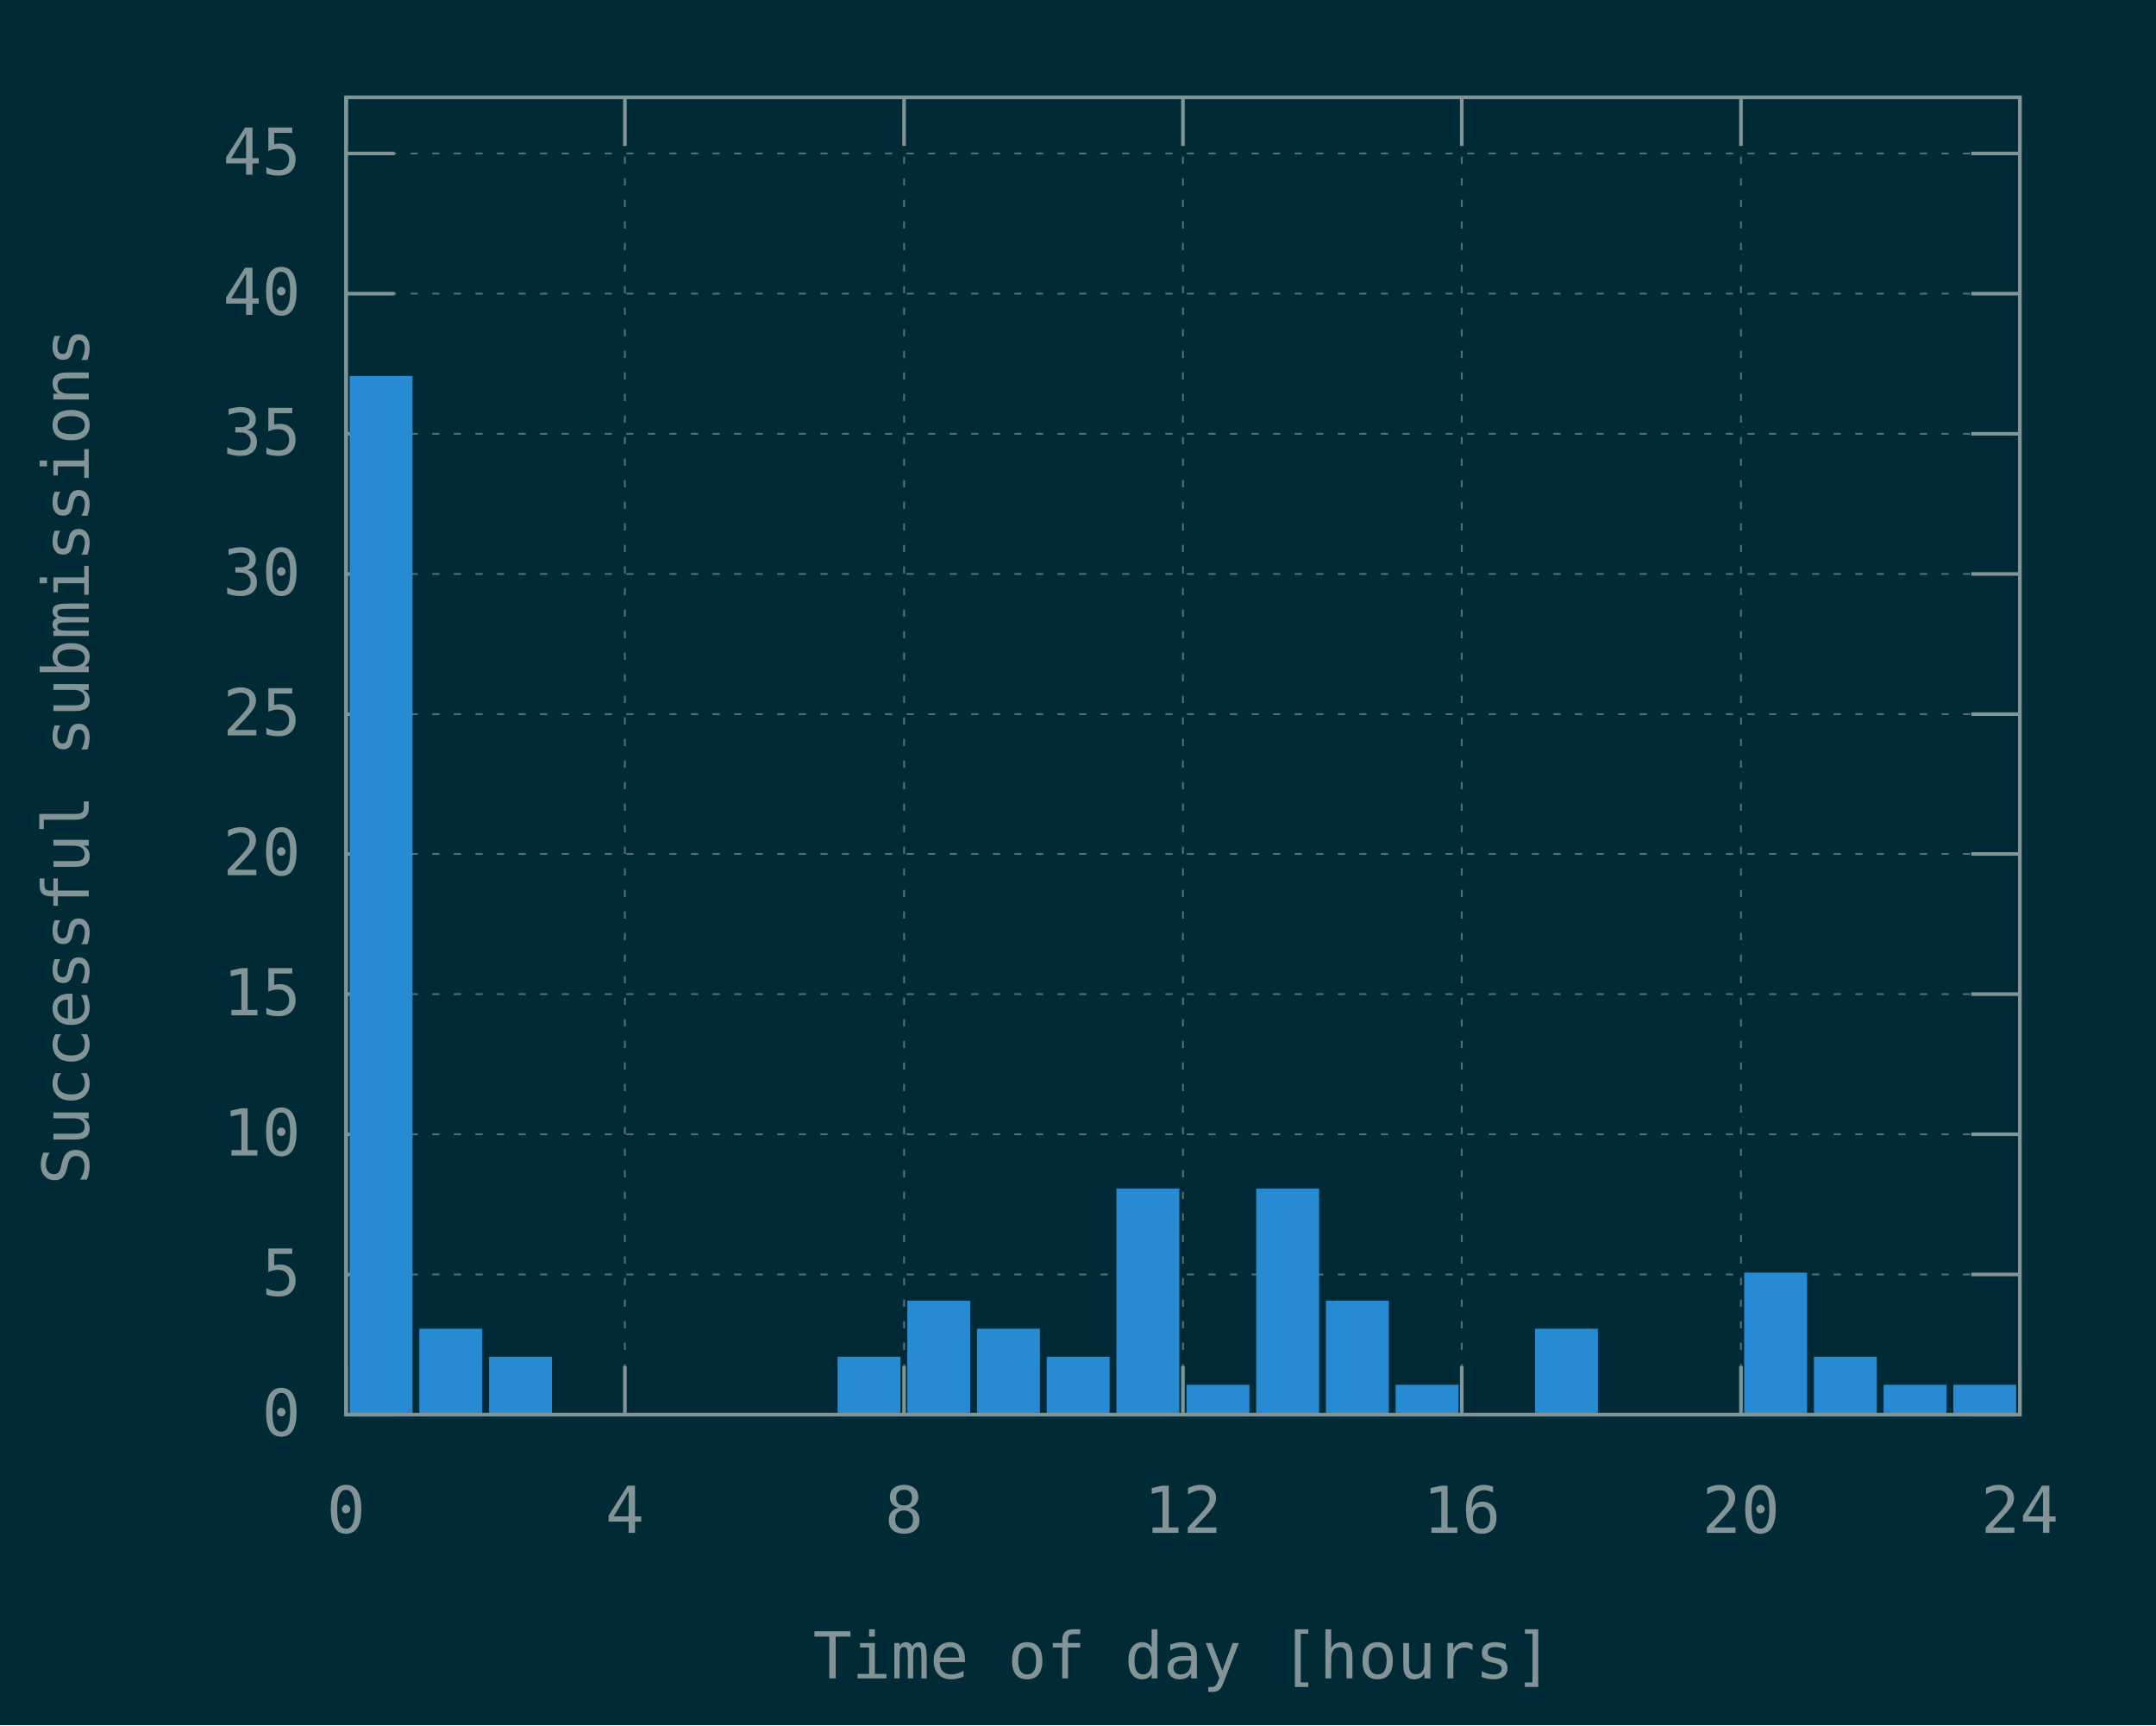
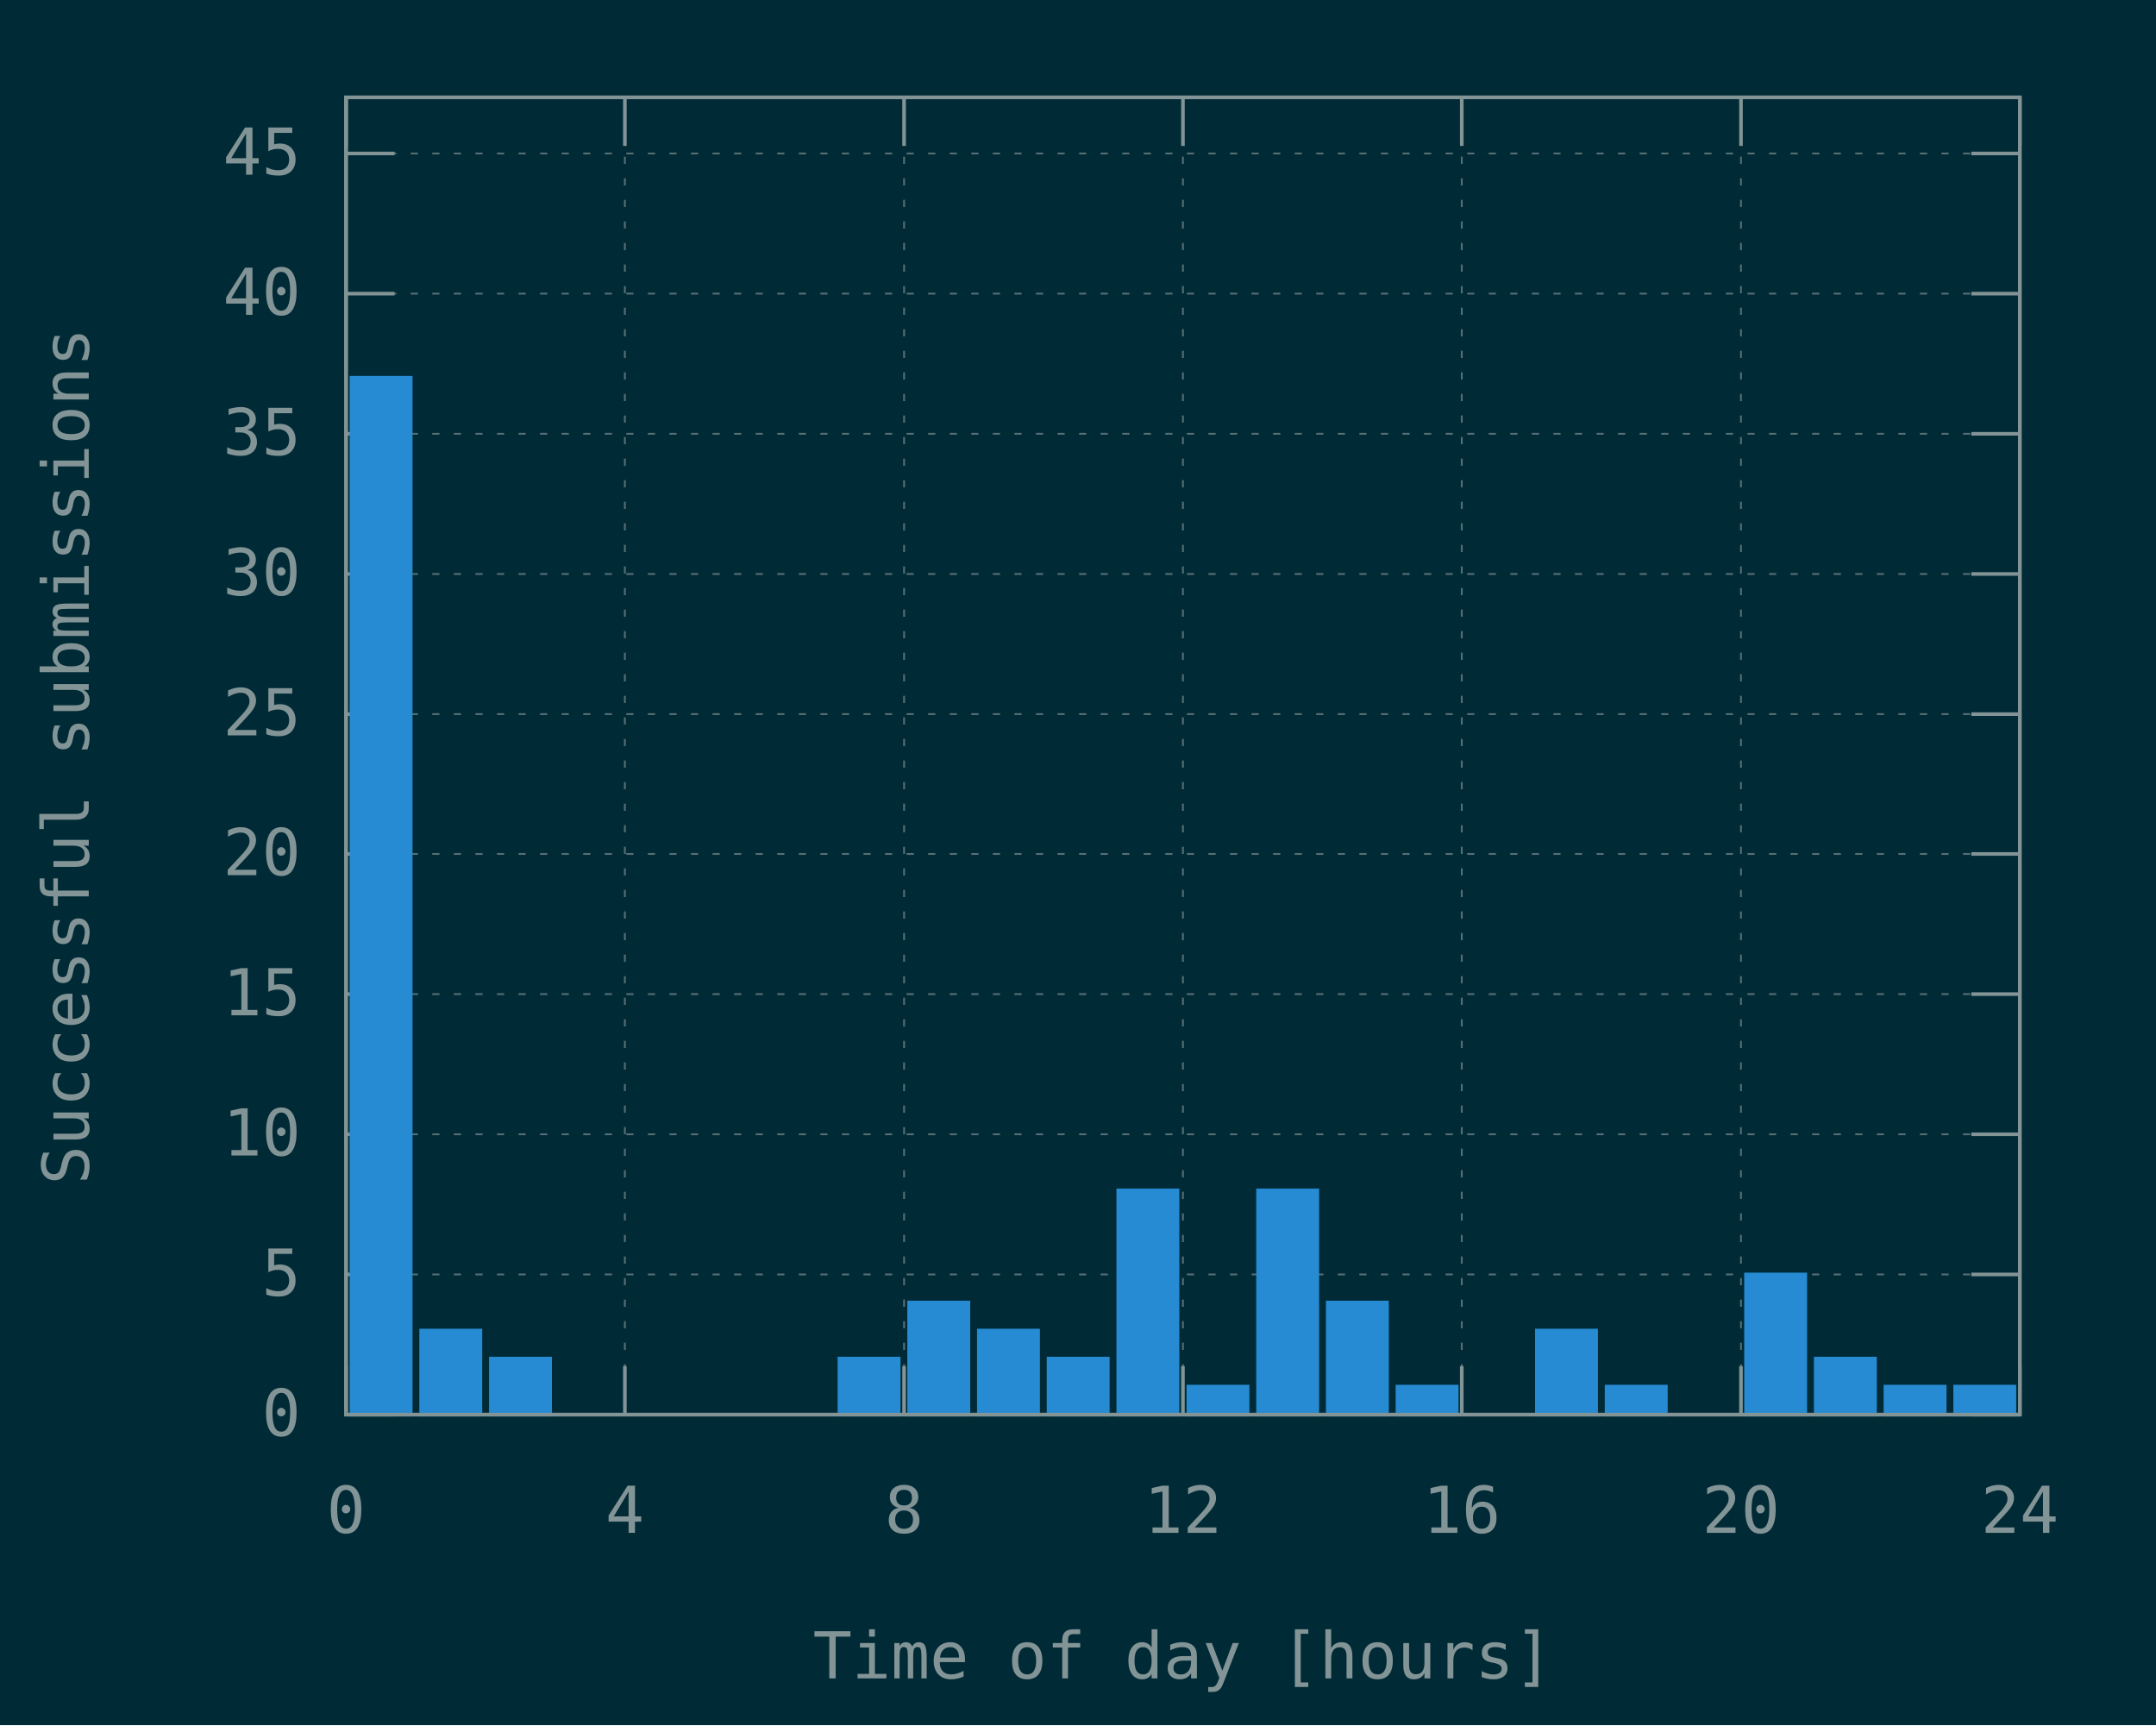
<svg xmlns="http://www.w3.org/2000/svg" xmlns:xlink="http://www.w3.org/1999/xlink" width="600" height="480" viewBox="0 0 600 480">
  <g id="gnuplot_canvas">
    <rect x="0" y="0" width="600" height="480" fill="#002b36" />
    <defs>
      <circle id="gpDot" r="0.5" stroke-width="0.5" stroke="currentColor" />
      <path id="gpPt0" stroke-width="0.148" stroke="currentColor" d="M-1,0 h2 M0,-1 v2" />
      <path id="gpPt1" stroke-width="0.148" stroke="currentColor" d="M-1,-1 L1,1 M1,-1 L-1,1" />
      <path id="gpPt2" stroke-width="0.148" stroke="currentColor" d="M-1,0 L1,0 M0,-1 L0,1 M-1,-1 L1,1 M-1,1 L1,-1" />
      <rect id="gpPt3" stroke-width="0.148" stroke="currentColor" x="-1" y="-1" width="2" height="2" />
      <rect id="gpPt4" stroke-width="0.148" stroke="currentColor" fill="currentColor" x="-1" y="-1" width="2" height="2" />
      <circle id="gpPt5" stroke-width="0.148" stroke="currentColor" cx="0" cy="0" r="1" />
      <use xlink:href="#gpPt5" id="gpPt6" fill="currentColor" stroke="none" />
      <path id="gpPt7" stroke-width="0.148" stroke="currentColor" d="M0,-1.33 L-1.33,0.67 L1.33,0.67 z" />
      <use xlink:href="#gpPt7" id="gpPt8" fill="currentColor" stroke="none" />
      <use xlink:href="#gpPt7" id="gpPt9" stroke="currentColor" transform="rotate(180)" />
      <use xlink:href="#gpPt9" id="gpPt10" fill="currentColor" stroke="none" />
      <use xlink:href="#gpPt3" id="gpPt11" stroke="currentColor" transform="rotate(45)" />
      <use xlink:href="#gpPt11" id="gpPt12" fill="currentColor" stroke="none" />
      <path id="gpPt13" stroke-width="0.148" stroke="currentColor" d="M0,1.330 L1.265,0.411 L0.782,-1.067 L-0.782,-1.076 L-1.265,0.411 z" />
      <use xlink:href="#gpPt13" id="gpPt14" fill="currentColor" stroke="none" />
      <filter id="textbox" filterUnits="objectBoundingBox" x="0" y="0" height="1" width="1">
        <feFlood flood-color="#002B36" flood-opacity="1" result="bgnd" />
        <feComposite in="SourceGraphic" in2="bgnd" operator="atop" />
      </filter>
      <filter id="greybox" filterUnits="objectBoundingBox" x="0" y="0" height="1" width="1">
        <feFlood flood-color="lightgrey" flood-opacity="1" result="grey" />
        <feComposite in="SourceGraphic" in2="grey" operator="atop" />
      </filter>
    </defs>
    <g fill="none" color="#002B36" stroke="currentColor" stroke-width="1.00" stroke-linecap="butt" stroke-linejoin="miter">
</g>
    <g fill="none" color="black" stroke="currentColor" stroke-width="1.00" stroke-linecap="butt" stroke-linejoin="miter">
</g>
    <g fill="none" color="black" stroke="rgb(131, 148, 150)" stroke-width="0.50" stroke-linecap="butt" stroke-linejoin="miter">
</g>
    <g fill="none" color="gray" stroke="currentColor" stroke-width="0.50" stroke-linecap="butt" stroke-linejoin="miter">
      <path stroke="rgb( 88, 110, 117)" stroke-dasharray="2,4" class="gridline" d="M96.3,393.6 L562.1,393.6  " />
    </g>
    <g fill="none" color="gray" stroke="rgb( 88, 110, 117)" stroke-width="1.00" stroke-linecap="butt" stroke-linejoin="miter">
</g>
    <g fill="none" color="black" stroke="currentColor" stroke-width="1.00" stroke-linecap="butt" stroke-linejoin="miter">
      <path stroke="rgb(131, 148, 150)" d="M96.3,393.6 L109.8,393.6 M562.1,393.6 L548.6,393.6  " />
      <g transform="translate(83.7,399.5)" stroke="none" fill="rgb(131,148,150)" font-family="Inconsolata" font-size="18.00" text-anchor="end">
        <text>
          <tspan font-family="Inconsolata"> 0</tspan>
        </text>
      </g>
    </g>
    <g fill="none" color="black" stroke="currentColor" stroke-width="1.00" stroke-linecap="butt" stroke-linejoin="miter">
</g>
    <g fill="none" color="black" stroke="rgb(131, 148, 150)" stroke-width="0.50" stroke-linecap="butt" stroke-linejoin="miter">
</g>
    <g fill="none" color="gray" stroke="currentColor" stroke-width="0.50" stroke-linecap="butt" stroke-linejoin="miter">
      <path stroke="rgb( 88, 110, 117)" stroke-dasharray="2,4" class="gridline" d="M96.3,354.6 L562.1,354.6  " />
    </g>
    <g fill="none" color="gray" stroke="rgb( 88, 110, 117)" stroke-width="1.00" stroke-linecap="butt" stroke-linejoin="miter">
</g>
    <g fill="none" color="black" stroke="currentColor" stroke-width="1.00" stroke-linecap="butt" stroke-linejoin="miter">
      <path stroke="rgb(131, 148, 150)" d="M96.3,354.6 L109.8,354.6 M562.1,354.6 L548.6,354.6  " />
      <g transform="translate(83.7,360.5)" stroke="none" fill="rgb(131,148,150)" font-family="Inconsolata" font-size="18.00" text-anchor="end">
        <text>
          <tspan font-family="Inconsolata"> 5</tspan>
        </text>
      </g>
    </g>
    <g fill="none" color="black" stroke="currentColor" stroke-width="1.00" stroke-linecap="butt" stroke-linejoin="miter">
</g>
    <g fill="none" color="black" stroke="rgb(131, 148, 150)" stroke-width="0.50" stroke-linecap="butt" stroke-linejoin="miter">
</g>
    <g fill="none" color="gray" stroke="currentColor" stroke-width="0.50" stroke-linecap="butt" stroke-linejoin="miter">
      <path stroke="rgb( 88, 110, 117)" stroke-dasharray="2,4" class="gridline" d="M96.3,315.6 L562.1,315.6  " />
    </g>
    <g fill="none" color="gray" stroke="rgb( 88, 110, 117)" stroke-width="1.00" stroke-linecap="butt" stroke-linejoin="miter">
</g>
    <g fill="none" color="black" stroke="currentColor" stroke-width="1.00" stroke-linecap="butt" stroke-linejoin="miter">
      <path stroke="rgb(131, 148, 150)" d="M96.3,315.6 L109.8,315.6 M562.1,315.6 L548.6,315.6  " />
      <g transform="translate(83.7,321.5)" stroke="none" fill="rgb(131,148,150)" font-family="Inconsolata" font-size="18.00" text-anchor="end">
        <text>
          <tspan font-family="Inconsolata"> 10</tspan>
        </text>
      </g>
    </g>
    <g fill="none" color="black" stroke="currentColor" stroke-width="1.00" stroke-linecap="butt" stroke-linejoin="miter">
</g>
    <g fill="none" color="black" stroke="rgb(131, 148, 150)" stroke-width="0.50" stroke-linecap="butt" stroke-linejoin="miter">
</g>
    <g fill="none" color="gray" stroke="currentColor" stroke-width="0.50" stroke-linecap="butt" stroke-linejoin="miter">
      <path stroke="rgb( 88, 110, 117)" stroke-dasharray="2,4" class="gridline" d="M96.3,276.6 L562.1,276.6  " />
    </g>
    <g fill="none" color="gray" stroke="rgb( 88, 110, 117)" stroke-width="1.00" stroke-linecap="butt" stroke-linejoin="miter">
</g>
    <g fill="none" color="black" stroke="currentColor" stroke-width="1.00" stroke-linecap="butt" stroke-linejoin="miter">
      <path stroke="rgb(131, 148, 150)" d="M96.3,276.6 L109.8,276.6 M562.1,276.6 L548.6,276.6  " />
      <g transform="translate(83.7,282.5)" stroke="none" fill="rgb(131,148,150)" font-family="Inconsolata" font-size="18.00" text-anchor="end">
        <text>
          <tspan font-family="Inconsolata"> 15</tspan>
        </text>
      </g>
    </g>
    <g fill="none" color="black" stroke="currentColor" stroke-width="1.00" stroke-linecap="butt" stroke-linejoin="miter">
</g>
    <g fill="none" color="black" stroke="rgb(131, 148, 150)" stroke-width="0.50" stroke-linecap="butt" stroke-linejoin="miter">
</g>
    <g fill="none" color="gray" stroke="currentColor" stroke-width="0.50" stroke-linecap="butt" stroke-linejoin="miter">
      <path stroke="rgb( 88, 110, 117)" stroke-dasharray="2,4" class="gridline" d="M96.3,237.6 L562.1,237.6  " />
    </g>
    <g fill="none" color="gray" stroke="rgb( 88, 110, 117)" stroke-width="1.00" stroke-linecap="butt" stroke-linejoin="miter">
</g>
    <g fill="none" color="black" stroke="currentColor" stroke-width="1.00" stroke-linecap="butt" stroke-linejoin="miter">
      <path stroke="rgb(131, 148, 150)" d="M96.3,237.6 L109.8,237.6 M562.1,237.6 L548.6,237.6  " />
      <g transform="translate(83.7,243.5)" stroke="none" fill="rgb(131,148,150)" font-family="Inconsolata" font-size="18.00" text-anchor="end">
        <text>
          <tspan font-family="Inconsolata"> 20</tspan>
        </text>
      </g>
    </g>
    <g fill="none" color="black" stroke="currentColor" stroke-width="1.00" stroke-linecap="butt" stroke-linejoin="miter">
</g>
    <g fill="none" color="black" stroke="rgb(131, 148, 150)" stroke-width="0.50" stroke-linecap="butt" stroke-linejoin="miter">
</g>
    <g fill="none" color="gray" stroke="currentColor" stroke-width="0.50" stroke-linecap="butt" stroke-linejoin="miter">
      <path stroke="rgb( 88, 110, 117)" stroke-dasharray="2,4" class="gridline" d="M96.3,198.7 L562.1,198.7  " />
    </g>
    <g fill="none" color="gray" stroke="rgb( 88, 110, 117)" stroke-width="1.00" stroke-linecap="butt" stroke-linejoin="miter">
</g>
    <g fill="none" color="black" stroke="currentColor" stroke-width="1.00" stroke-linecap="butt" stroke-linejoin="miter">
      <path stroke="rgb(131, 148, 150)" d="M96.3,198.7 L109.8,198.7 M562.1,198.7 L548.6,198.7  " />
      <g transform="translate(83.7,204.6)" stroke="none" fill="rgb(131,148,150)" font-family="Inconsolata" font-size="18.00" text-anchor="end">
        <text>
          <tspan font-family="Inconsolata"> 25</tspan>
        </text>
      </g>
    </g>
    <g fill="none" color="black" stroke="currentColor" stroke-width="1.00" stroke-linecap="butt" stroke-linejoin="miter">
</g>
    <g fill="none" color="black" stroke="rgb(131, 148, 150)" stroke-width="0.50" stroke-linecap="butt" stroke-linejoin="miter">
</g>
    <g fill="none" color="gray" stroke="currentColor" stroke-width="0.50" stroke-linecap="butt" stroke-linejoin="miter">
      <path stroke="rgb( 88, 110, 117)" stroke-dasharray="2,4" class="gridline" d="M96.3,159.7 L562.1,159.7  " />
    </g>
    <g fill="none" color="gray" stroke="rgb( 88, 110, 117)" stroke-width="1.00" stroke-linecap="butt" stroke-linejoin="miter">
</g>
    <g fill="none" color="black" stroke="currentColor" stroke-width="1.00" stroke-linecap="butt" stroke-linejoin="miter">
      <path stroke="rgb(131, 148, 150)" d="M96.3,159.7 L109.8,159.7 M562.1,159.7 L548.6,159.7  " />
      <g transform="translate(83.7,165.6)" stroke="none" fill="rgb(131,148,150)" font-family="Inconsolata" font-size="18.00" text-anchor="end">
        <text>
          <tspan font-family="Inconsolata"> 30</tspan>
        </text>
      </g>
    </g>
    <g fill="none" color="black" stroke="currentColor" stroke-width="1.00" stroke-linecap="butt" stroke-linejoin="miter">
</g>
    <g fill="none" color="black" stroke="rgb(131, 148, 150)" stroke-width="0.50" stroke-linecap="butt" stroke-linejoin="miter">
</g>
    <g fill="none" color="gray" stroke="currentColor" stroke-width="0.50" stroke-linecap="butt" stroke-linejoin="miter">
      <path stroke="rgb( 88, 110, 117)" stroke-dasharray="2,4" class="gridline" d="M96.3,120.7 L562.1,120.7  " />
    </g>
    <g fill="none" color="gray" stroke="rgb( 88, 110, 117)" stroke-width="1.00" stroke-linecap="butt" stroke-linejoin="miter">
</g>
    <g fill="none" color="black" stroke="currentColor" stroke-width="1.00" stroke-linecap="butt" stroke-linejoin="miter">
      <path stroke="rgb(131, 148, 150)" d="M96.3,120.7 L109.8,120.7 M562.1,120.7 L548.6,120.7  " />
      <g transform="translate(83.7,126.6)" stroke="none" fill="rgb(131,148,150)" font-family="Inconsolata" font-size="18.00" text-anchor="end">
        <text>
          <tspan font-family="Inconsolata"> 35</tspan>
        </text>
      </g>
    </g>
    <g fill="none" color="black" stroke="currentColor" stroke-width="1.00" stroke-linecap="butt" stroke-linejoin="miter">
</g>
    <g fill="none" color="black" stroke="rgb(131, 148, 150)" stroke-width="0.50" stroke-linecap="butt" stroke-linejoin="miter">
</g>
    <g fill="none" color="gray" stroke="currentColor" stroke-width="0.50" stroke-linecap="butt" stroke-linejoin="miter">
      <path stroke="rgb( 88, 110, 117)" stroke-dasharray="2,4" class="gridline" d="M96.3,81.7 L562.1,81.7  " />
    </g>
    <g fill="none" color="gray" stroke="rgb( 88, 110, 117)" stroke-width="1.00" stroke-linecap="butt" stroke-linejoin="miter">
</g>
    <g fill="none" color="black" stroke="currentColor" stroke-width="1.00" stroke-linecap="butt" stroke-linejoin="miter">
      <path stroke="rgb(131, 148, 150)" d="M96.3,81.7 L109.8,81.7 M562.1,81.7 L548.6,81.7  " />
      <g transform="translate(83.7,87.6)" stroke="none" fill="rgb(131,148,150)" font-family="Inconsolata" font-size="18.00" text-anchor="end">
        <text>
          <tspan font-family="Inconsolata"> 40</tspan>
        </text>
      </g>
    </g>
    <g fill="none" color="black" stroke="currentColor" stroke-width="1.00" stroke-linecap="butt" stroke-linejoin="miter">
</g>
    <g fill="none" color="black" stroke="rgb(131, 148, 150)" stroke-width="0.50" stroke-linecap="butt" stroke-linejoin="miter">
</g>
    <g fill="none" color="gray" stroke="currentColor" stroke-width="0.50" stroke-linecap="butt" stroke-linejoin="miter">
      <path stroke="rgb( 88, 110, 117)" stroke-dasharray="2,4" class="gridline" d="M96.3,42.7 L562.1,42.7  " />
    </g>
    <g fill="none" color="gray" stroke="rgb( 88, 110, 117)" stroke-width="1.00" stroke-linecap="butt" stroke-linejoin="miter">
</g>
    <g fill="none" color="black" stroke="currentColor" stroke-width="1.00" stroke-linecap="butt" stroke-linejoin="miter">
      <path stroke="rgb(131, 148, 150)" d="M96.3,42.7 L109.8,42.7 M562.1,42.7 L548.6,42.7  " />
      <g transform="translate(83.7,48.6)" stroke="none" fill="rgb(131,148,150)" font-family="Inconsolata" font-size="18.00" text-anchor="end">
        <text>
          <tspan font-family="Inconsolata"> 45</tspan>
        </text>
      </g>
    </g>
    <g fill="none" color="black" stroke="currentColor" stroke-width="1.00" stroke-linecap="butt" stroke-linejoin="miter">
</g>
    <g fill="none" color="black" stroke="rgb(131, 148, 150)" stroke-width="0.50" stroke-linecap="butt" stroke-linejoin="miter">
</g>
    <g fill="none" color="gray" stroke="currentColor" stroke-width="0.50" stroke-linecap="butt" stroke-linejoin="miter">
      <path stroke="rgb( 88, 110, 117)" stroke-dasharray="2,4" class="gridline" d="M96.3,393.6 L96.3,27.1  " />
    </g>
    <g fill="none" color="gray" stroke="rgb( 88, 110, 117)" stroke-width="1.00" stroke-linecap="butt" stroke-linejoin="miter">
</g>
    <g fill="none" color="black" stroke="currentColor" stroke-width="1.00" stroke-linecap="butt" stroke-linejoin="miter">
      <path stroke="rgb(131, 148, 150)" d="M96.3,393.6 L96.3,380.1 M96.3,27.1 L96.3,40.6  " />
      <g transform="translate(96.3,426.5)" stroke="none" fill="rgb(131,148,150)" font-family="Inconsolata" font-size="18.00" text-anchor="middle">
        <text>
          <tspan font-family="Inconsolata"> 0</tspan>
        </text>
      </g>
    </g>
    <g fill="none" color="black" stroke="currentColor" stroke-width="1.00" stroke-linecap="butt" stroke-linejoin="miter">
</g>
    <g fill="none" color="black" stroke="rgb(131, 148, 150)" stroke-width="0.50" stroke-linecap="butt" stroke-linejoin="miter">
</g>
    <g fill="none" color="gray" stroke="currentColor" stroke-width="0.50" stroke-linecap="butt" stroke-linejoin="miter">
      <path stroke="rgb( 88, 110, 117)" stroke-dasharray="2,4" class="gridline" d="M173.9,393.6 L173.9,27.1  " />
    </g>
    <g fill="none" color="gray" stroke="rgb( 88, 110, 117)" stroke-width="1.00" stroke-linecap="butt" stroke-linejoin="miter">
</g>
    <g fill="none" color="black" stroke="currentColor" stroke-width="1.00" stroke-linecap="butt" stroke-linejoin="miter">
      <path stroke="rgb(131, 148, 150)" d="M173.9,393.6 L173.9,380.1 M173.9,27.1 L173.9,40.6  " />
      <g transform="translate(173.9,426.5)" stroke="none" fill="rgb(131,148,150)" font-family="Inconsolata" font-size="18.00" text-anchor="middle">
        <text>
          <tspan font-family="Inconsolata"> 4</tspan>
        </text>
      </g>
    </g>
    <g fill="none" color="black" stroke="currentColor" stroke-width="1.00" stroke-linecap="butt" stroke-linejoin="miter">
</g>
    <g fill="none" color="black" stroke="rgb(131, 148, 150)" stroke-width="0.50" stroke-linecap="butt" stroke-linejoin="miter">
</g>
    <g fill="none" color="gray" stroke="currentColor" stroke-width="0.50" stroke-linecap="butt" stroke-linejoin="miter">
      <path stroke="rgb( 88, 110, 117)" stroke-dasharray="2,4" class="gridline" d="M251.6,393.6 L251.6,27.1  " />
    </g>
    <g fill="none" color="gray" stroke="rgb( 88, 110, 117)" stroke-width="1.00" stroke-linecap="butt" stroke-linejoin="miter">
</g>
    <g fill="none" color="black" stroke="currentColor" stroke-width="1.00" stroke-linecap="butt" stroke-linejoin="miter">
      <path stroke="rgb(131, 148, 150)" d="M251.6,393.6 L251.6,380.1 M251.6,27.1 L251.6,40.6  " />
      <g transform="translate(251.6,426.5)" stroke="none" fill="rgb(131,148,150)" font-family="Inconsolata" font-size="18.00" text-anchor="middle">
        <text>
          <tspan font-family="Inconsolata"> 8</tspan>
        </text>
      </g>
    </g>
    <g fill="none" color="black" stroke="currentColor" stroke-width="1.00" stroke-linecap="butt" stroke-linejoin="miter">
</g>
    <g fill="none" color="black" stroke="rgb(131, 148, 150)" stroke-width="0.50" stroke-linecap="butt" stroke-linejoin="miter">
</g>
    <g fill="none" color="gray" stroke="currentColor" stroke-width="0.50" stroke-linecap="butt" stroke-linejoin="miter">
      <path stroke="rgb( 88, 110, 117)" stroke-dasharray="2,4" class="gridline" d="M329.2,393.6 L329.2,27.1  " />
    </g>
    <g fill="none" color="gray" stroke="rgb( 88, 110, 117)" stroke-width="1.00" stroke-linecap="butt" stroke-linejoin="miter">
</g>
    <g fill="none" color="black" stroke="currentColor" stroke-width="1.00" stroke-linecap="butt" stroke-linejoin="miter">
      <path stroke="rgb(131, 148, 150)" d="M329.2,393.6 L329.2,380.1 M329.2,27.1 L329.2,40.6  " />
      <g transform="translate(329.2,426.5)" stroke="none" fill="rgb(131,148,150)" font-family="Inconsolata" font-size="18.00" text-anchor="middle">
        <text>
          <tspan font-family="Inconsolata"> 12</tspan>
        </text>
      </g>
    </g>
    <g fill="none" color="black" stroke="currentColor" stroke-width="1.00" stroke-linecap="butt" stroke-linejoin="miter">
</g>
    <g fill="none" color="black" stroke="rgb(131, 148, 150)" stroke-width="0.50" stroke-linecap="butt" stroke-linejoin="miter">
</g>
    <g fill="none" color="gray" stroke="currentColor" stroke-width="0.50" stroke-linecap="butt" stroke-linejoin="miter">
      <path stroke="rgb( 88, 110, 117)" stroke-dasharray="2,4" class="gridline" d="M406.8,393.6 L406.8,27.1  " />
    </g>
    <g fill="none" color="gray" stroke="rgb( 88, 110, 117)" stroke-width="1.00" stroke-linecap="butt" stroke-linejoin="miter">
</g>
    <g fill="none" color="black" stroke="currentColor" stroke-width="1.00" stroke-linecap="butt" stroke-linejoin="miter">
      <path stroke="rgb(131, 148, 150)" d="M406.8,393.6 L406.8,380.1 M406.8,27.1 L406.8,40.6  " />
      <g transform="translate(406.8,426.5)" stroke="none" fill="rgb(131,148,150)" font-family="Inconsolata" font-size="18.00" text-anchor="middle">
        <text>
          <tspan font-family="Inconsolata"> 16</tspan>
        </text>
      </g>
    </g>
    <g fill="none" color="black" stroke="currentColor" stroke-width="1.00" stroke-linecap="butt" stroke-linejoin="miter">
</g>
    <g fill="none" color="black" stroke="rgb(131, 148, 150)" stroke-width="0.50" stroke-linecap="butt" stroke-linejoin="miter">
</g>
    <g fill="none" color="gray" stroke="currentColor" stroke-width="0.50" stroke-linecap="butt" stroke-linejoin="miter">
      <path stroke="rgb( 88, 110, 117)" stroke-dasharray="2,4" class="gridline" d="M484.5,393.6 L484.5,40.6 L484.5,27.1  " />
    </g>
    <g fill="none" color="gray" stroke="rgb( 88, 110, 117)" stroke-width="1.00" stroke-linecap="butt" stroke-linejoin="miter">
</g>
    <g fill="none" color="black" stroke="currentColor" stroke-width="1.00" stroke-linecap="butt" stroke-linejoin="miter">
      <path stroke="rgb(131, 148, 150)" d="M484.5,393.6 L484.5,380.1 M484.5,27.1 L484.5,40.6  " />
      <g transform="translate(484.5,426.5)" stroke="none" fill="rgb(131,148,150)" font-family="Inconsolata" font-size="18.00" text-anchor="middle">
        <text>
          <tspan font-family="Inconsolata"> 20</tspan>
        </text>
      </g>
    </g>
    <g fill="none" color="black" stroke="currentColor" stroke-width="1.00" stroke-linecap="butt" stroke-linejoin="miter">
</g>
    <g fill="none" color="black" stroke="rgb(131, 148, 150)" stroke-width="0.50" stroke-linecap="butt" stroke-linejoin="miter">
</g>
    <g fill="none" color="gray" stroke="currentColor" stroke-width="0.50" stroke-linecap="butt" stroke-linejoin="miter">
      <path stroke="rgb( 88, 110, 117)" stroke-dasharray="2,4" class="gridline" d="M562.1,393.6 L562.1,27.1  " />
    </g>
    <g fill="none" color="gray" stroke="rgb( 88, 110, 117)" stroke-width="1.00" stroke-linecap="butt" stroke-linejoin="miter">
</g>
    <g fill="none" color="black" stroke="currentColor" stroke-width="1.00" stroke-linecap="butt" stroke-linejoin="miter">
      <path stroke="rgb(131, 148, 150)" d="M562.1,393.6 L562.1,380.1 M562.1,27.1 L562.1,40.6  " />
      <g transform="translate(562.1,426.5)" stroke="none" fill="rgb(131,148,150)" font-family="Inconsolata" font-size="18.00" text-anchor="middle">
        <text>
          <tspan font-family="Inconsolata"> 24</tspan>
        </text>
      </g>
    </g>
    <g fill="none" color="black" stroke="currentColor" stroke-width="1.00" stroke-linecap="butt" stroke-linejoin="miter">
</g>
    <g fill="none" color="black" stroke="currentColor" stroke-width="1.00" stroke-linecap="butt" stroke-linejoin="miter">
      <path stroke="rgb(131, 148, 150)" d="M96.3,27.1 L96.3,393.6 L562.1,393.6 L562.1,27.1 L96.3,27.1 Z  " />
    </g>
    <g fill="none" color="black" stroke="currentColor" stroke-width="1.00" stroke-linecap="butt" stroke-linejoin="miter">
      <g transform="translate(24.7,210.4) rotate(270)" stroke="none" fill="rgb(131,148,150)" font-family="Inconsolata" font-size="18.00" text-anchor="middle">
        <text>
          <tspan font-family="Inconsolata">Successful submissions</tspan>
        </text>
      </g>
    </g>
    <g fill="none" color="black" stroke="currentColor" stroke-width="1.00" stroke-linecap="butt" stroke-linejoin="miter">
      <g transform="translate(329.2,467.0)" stroke="none" fill="rgb(131,148,150)" font-family="Inconsolata" font-size="18.00" text-anchor="middle">
        <text>
          <tspan font-family="Inconsolata">Time of day [hours]</tspan>
        </text>
      </g>
    </g>
    <g fill="none" color="black" stroke="currentColor" stroke-width="1.00" stroke-linecap="butt" stroke-linejoin="miter">
</g>
    <g id="gnuplot_plot_1">
      <g fill="none" color="black" stroke="currentColor" stroke-width="1.00" stroke-linecap="butt" stroke-linejoin="miter">
        <g stroke="none" shape-rendering="crispEdges">
          <polygon fill="rgb( 38, 139, 210)" points="97.8,393.6 114.4,393.6 114.4,105.0 97.8,105.0 " />
        </g>
        <path stroke="rgb( 38, 139, 210)" d="M97.8,393.6 L97.8,105.1 L114.3,105.1 L114.3,393.6 L97.8,393.6 Z  " />
        <g stroke="none" shape-rendering="crispEdges">
          <polygon fill="rgb( 38, 139, 210)" points="117.2,393.6 133.8,393.6 133.8,370.1 117.2,370.1 " />
        </g>
        <path stroke="rgb( 38, 139, 210)" d="M117.2,393.6 L117.2,370.2 L133.7,370.2 L133.7,393.6 L117.2,393.6 Z  " />
        <g stroke="none" shape-rendering="crispEdges">
          <polygon fill="rgb( 38, 139, 210)" points="136.6,393.6 153.2,393.6 153.2,377.9 136.6,377.9 " />
        </g>
        <path stroke="rgb( 38, 139, 210)" d="M136.6,393.6 L136.6,378.0 L153.1,378.0 L153.1,393.6 L136.6,393.6 Z  " />
        <g stroke="none" shape-rendering="crispEdges">
          <polygon fill="rgb( 38, 139, 210)" points="233.6,393.6 250.2,393.6 250.2,377.9 233.6,377.9 " />
        </g>
        <path stroke="rgb( 38, 139, 210)" d="M233.6,393.6 L233.6,378.0 L250.1,378.0 L250.1,393.6 L233.6,393.6 Z  " />
        <g stroke="none" shape-rendering="crispEdges">
          <polygon fill="rgb( 38, 139, 210)" points="253.0,393.6 269.6,393.6 269.6,362.3 253.0,362.3 " />
        </g>
        <path stroke="rgb( 38, 139, 210)" d="M253.0,393.6 L253.0,362.4 L269.5,362.4 L269.5,393.6 L253.0,393.6 Z  " />
        <g stroke="none" shape-rendering="crispEdges">
          <polygon fill="rgb( 38, 139, 210)" points="272.4,393.6 289.0,393.6 289.0,370.1 272.4,370.1 " />
        </g>
        <path stroke="rgb( 38, 139, 210)" d="M272.4,393.6 L272.4,370.2 L288.9,370.2 L288.9,393.6 L272.4,393.6 Z  " />
        <g stroke="none" shape-rendering="crispEdges">
          <polygon fill="rgb( 38, 139, 210)" points="291.8,393.6 308.4,393.6 308.4,377.9 291.8,377.9 " />
        </g>
        <path stroke="rgb( 38, 139, 210)" d="M291.8,393.6 L291.8,378.0 L308.3,378.0 L308.3,393.6 L291.8,393.6 Z  " />
        <g stroke="none" shape-rendering="crispEdges">
          <polygon fill="rgb( 38, 139, 210)" points="311.2,393.6 327.8,393.6 327.8,331.1 311.2,331.1 " />
        </g>
        <path stroke="rgb( 38, 139, 210)" d="M311.2,393.6 L311.2,331.2 L327.7,331.2 L327.7,393.6 L311.2,393.6 Z  " />
        <g stroke="none" shape-rendering="crispEdges">
          <polygon fill="rgb( 38, 139, 210)" points="330.7,393.6 347.3,393.6 347.3,385.7 330.7,385.7 " />
        </g>
        <path stroke="rgb( 38, 139, 210)" d="M330.7,393.6 L330.7,385.8 L347.2,385.8 L347.2,393.6 L330.7,393.6 Z  " />
        <g stroke="none" shape-rendering="crispEdges">
          <polygon fill="rgb( 38, 139, 210)" points="350.1,393.6 366.7,393.6 366.7,331.1 350.1,331.1 " />
        </g>
        <path stroke="rgb( 38, 139, 210)" d="M350.1,393.6 L350.1,331.2 L366.6,331.2 L366.6,393.6 L350.1,393.6 Z  " />
        <g stroke="none" shape-rendering="crispEdges">
          <polygon fill="rgb( 38, 139, 210)" points="369.5,393.6 386.1,393.6 386.1,362.3 369.5,362.3 " />
        </g>
        <path stroke="rgb( 38, 139, 210)" d="M369.5,393.6 L369.5,362.4 L386.0,362.4 L386.0,393.6 L369.5,393.6 Z  " />
        <g stroke="none" shape-rendering="crispEdges">
          <polygon fill="rgb( 38, 139, 210)" points="388.9,393.6 405.5,393.6 405.5,385.7 388.9,385.7 " />
        </g>
        <path stroke="rgb( 38, 139, 210)" d="M388.9,393.6 L388.9,385.8 L405.4,385.8 L405.4,393.6 L388.9,393.6 Z  " />
        <g stroke="none" shape-rendering="crispEdges">
          <polygon fill="rgb( 38, 139, 210)" points="427.7,393.6 444.3,393.6 444.3,370.1 427.7,370.1 " />
        </g>
        <path stroke="rgb( 38, 139, 210)" d="M427.7,393.6 L427.7,370.2 L444.2,370.2 L444.2,393.6 L427.7,393.6 Z  " />
        <g stroke="none" shape-rendering="crispEdges">
+           <polygon fill="rgb( 38, 139, 210)" points="447.1,393.6 463.7,393.6 463.7,385.7 447.1,385.7 " />
+         </g>
+         <path stroke="rgb( 38, 139, 210)" d="M447.1,393.6 L447.1,385.8 L463.6,385.8 L463.6,393.6 L447.1,393.6 Z  " />
+         <g stroke="none" shape-rendering="crispEdges">
          <polygon fill="rgb( 38, 139, 210)" points="485.9,393.6 502.5,393.6 502.5,354.5 485.9,354.5 " />
        </g>
        <path stroke="rgb( 38, 139, 210)" d="M485.9,393.6 L485.9,354.6 L502.4,354.6 L502.4,393.6 L485.9,393.6 Z  " />
        <g stroke="none" shape-rendering="crispEdges">
          <polygon fill="rgb( 38, 139, 210)" points="505.3,393.6 521.9,393.6 521.9,377.9 505.3,377.9 " />
        </g>
        <path stroke="rgb( 38, 139, 210)" d="M505.3,393.6 L505.3,378.0 L521.8,378.0 L521.8,393.6 L505.3,393.6 Z  " />
        <g stroke="none" shape-rendering="crispEdges">
          <polygon fill="rgb( 38, 139, 210)" points="524.7,393.6 541.3,393.6 541.3,385.7 524.7,385.7 " />
        </g>
        <path stroke="rgb( 38, 139, 210)" d="M524.7,393.6 L524.7,385.8 L541.2,385.8 L541.2,393.6 L524.7,393.6 Z  " />
        <g stroke="none" shape-rendering="crispEdges">
          <polygon fill="rgb( 38, 139, 210)" points="544.1,393.6 560.7,393.6 560.7,385.7 544.1,385.7 " />
        </g>
        <path stroke="rgb( 38, 139, 210)" d="M544.1,393.6 L544.1,385.8 L560.6,385.8 L560.6,393.6 L544.1,393.6 Z  " />
      </g>
    </g>
    <g fill="none" color="#002B36" stroke="rgb( 38, 139, 210)" stroke-width="2.00" stroke-linecap="butt" stroke-linejoin="miter">
</g>
    <g fill="none" color="black" stroke="currentColor" stroke-width="2.00" stroke-linecap="butt" stroke-linejoin="miter">
</g>
    <g fill="none" color="black" stroke="black" stroke-width="1.00" stroke-linecap="butt" stroke-linejoin="miter">
</g>
    <g fill="none" color="black" stroke="currentColor" stroke-width="1.00" stroke-linecap="butt" stroke-linejoin="miter">
      <path stroke="rgb(131, 148, 150)" d="M96.3,27.1 L96.3,393.6 L562.1,393.6 L562.1,27.1 L96.3,27.1 Z  " />
    </g>
    <g fill="none" color="black" stroke="currentColor" stroke-width="1.00" stroke-linecap="butt" stroke-linejoin="miter">
</g>
  </g>
</svg>
